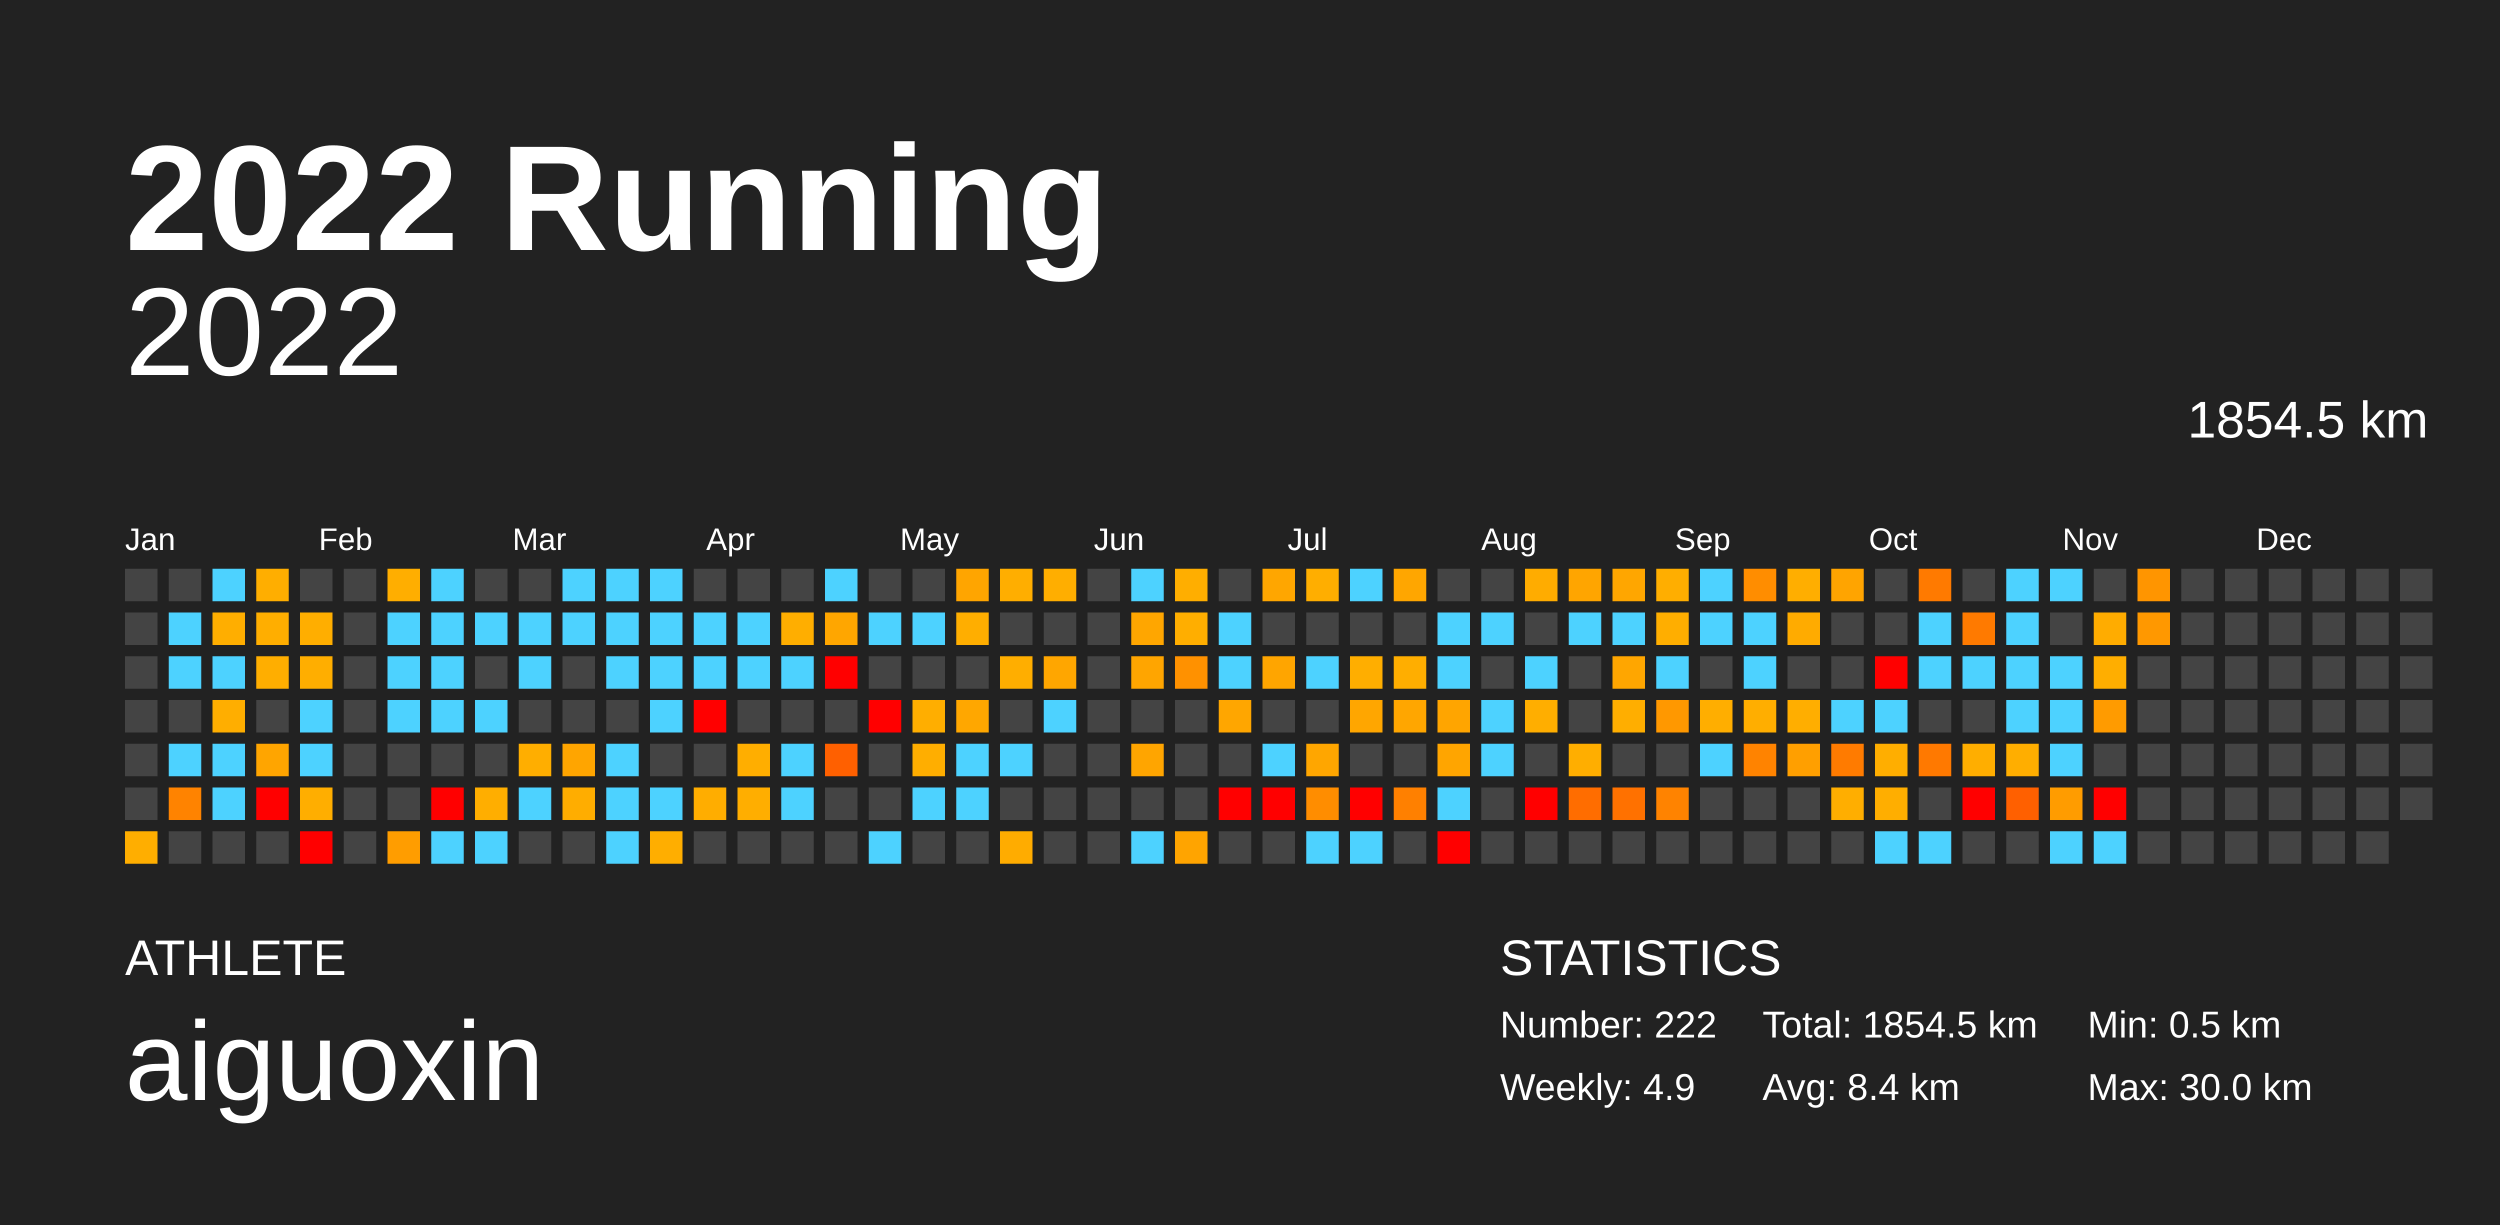
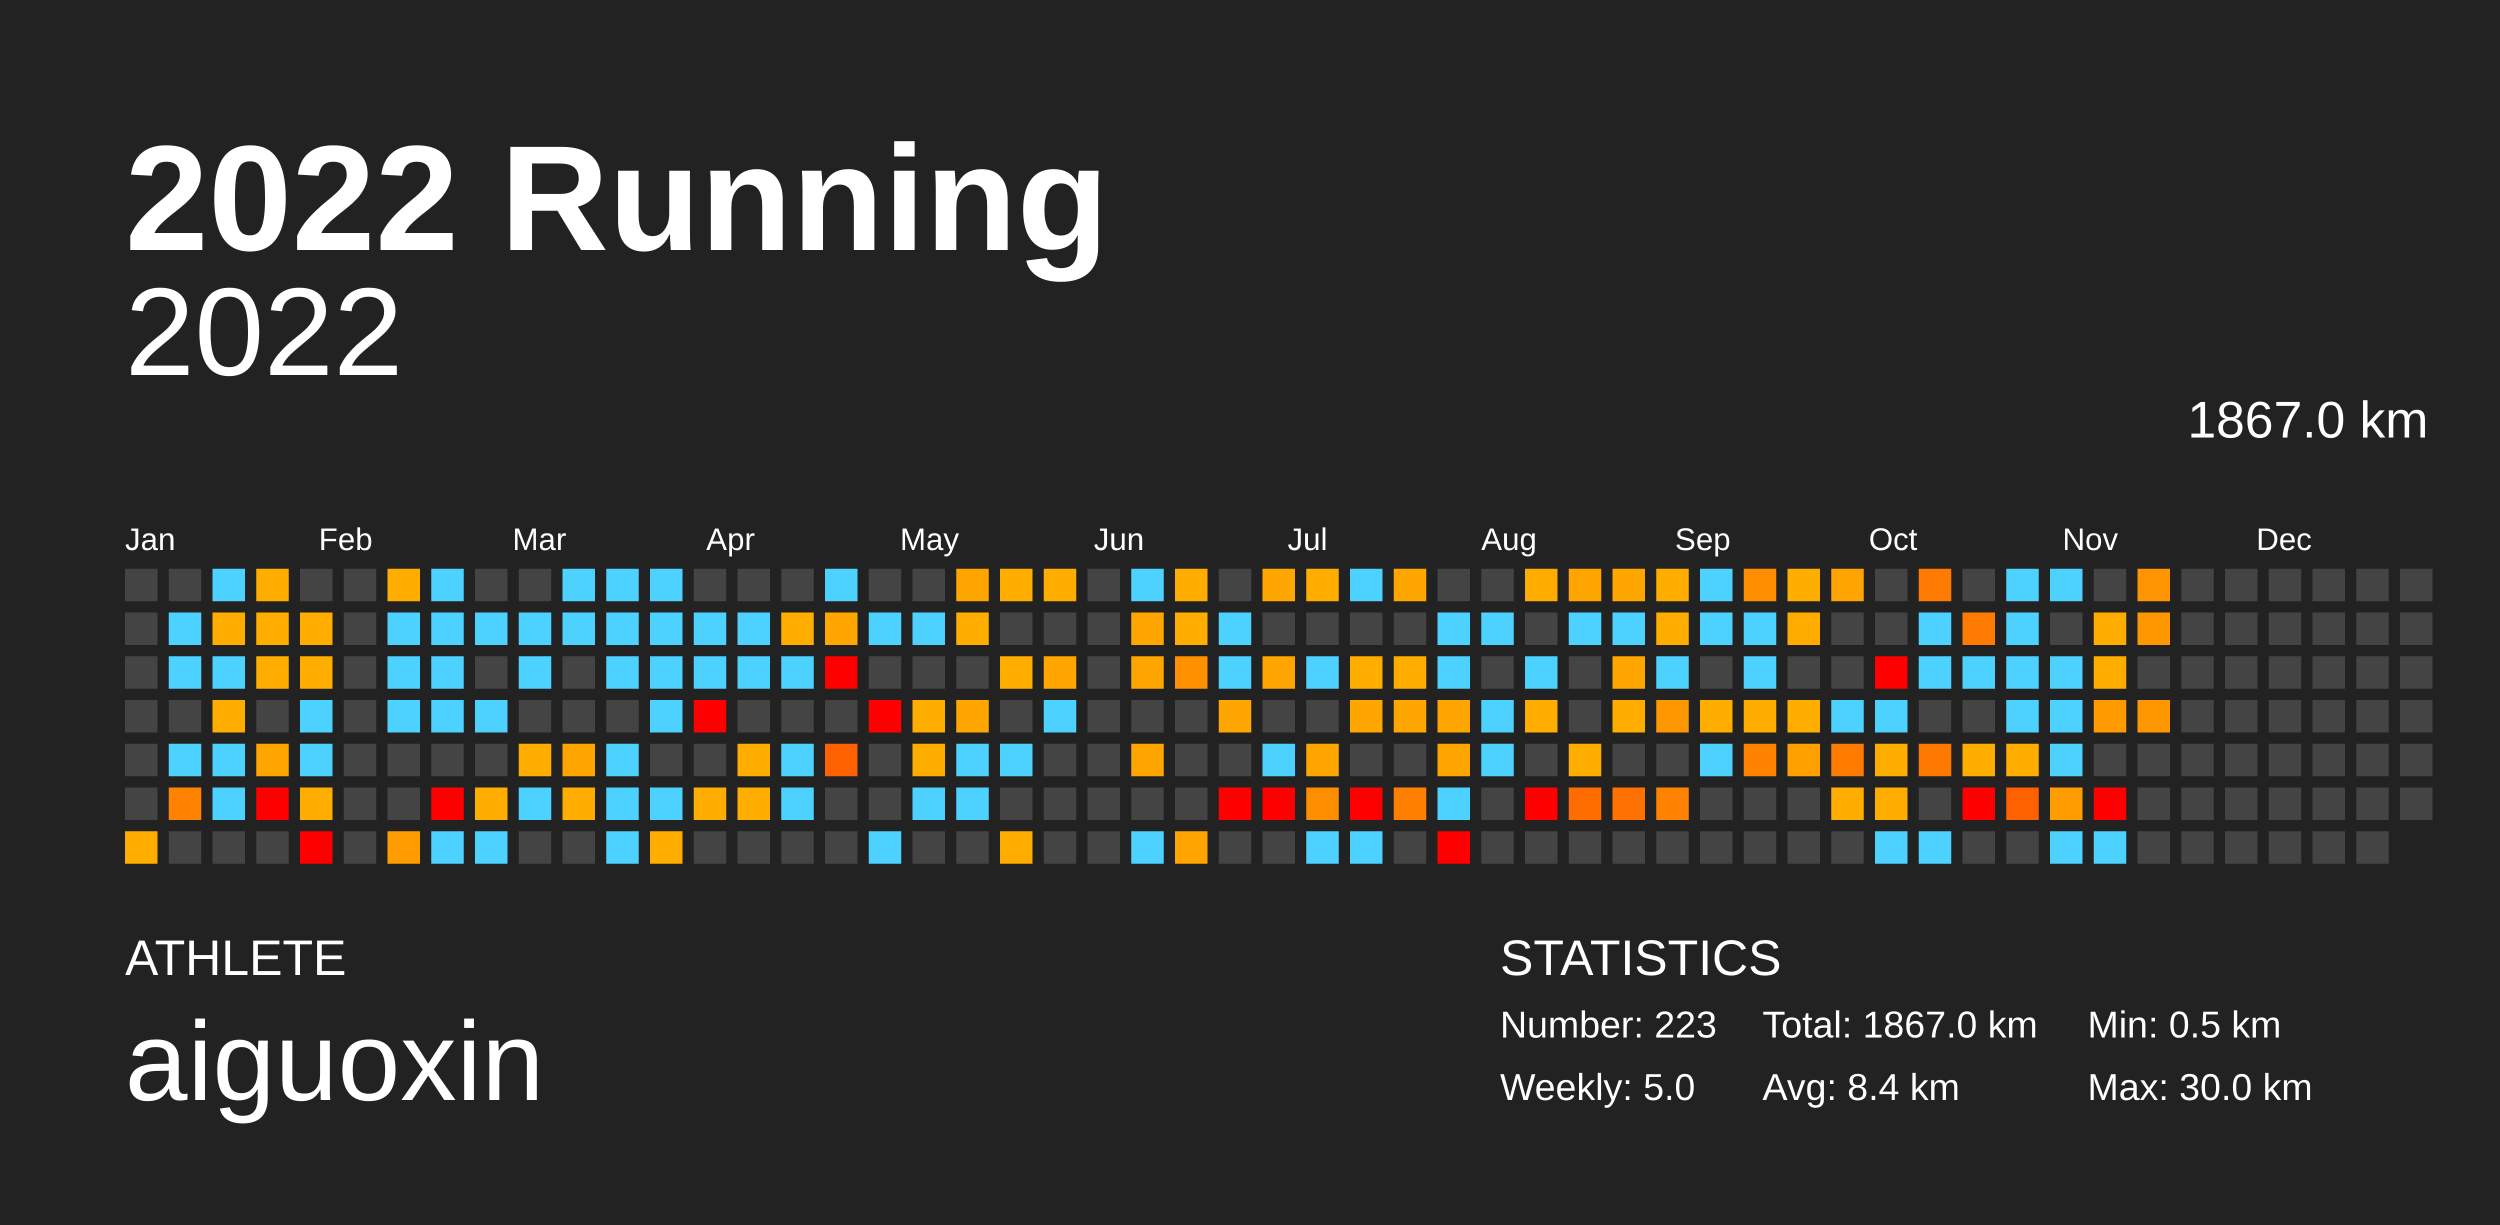
<svg xmlns="http://www.w3.org/2000/svg" baseProfile="full" height="98mm" version="1.1" viewBox="0,0,200,98" width="200mm">
  <defs />
  <rect fill="#222222" height="98" width="200" x="0" y="0" />
  <text fill="#FFFFFF" style="font-size:12px; font-family:Arial; font-weight:bold;" x="10" y="20">2022 Running</text>
  <text fill="#FFFFFF" style="font-size:4px; font-family:Arial" x="10" y="78">ATHLETE</text>
  <text fill="#FFFFFF" style="font-size:9px; font-family:Arial" x="10" y="88">aiguoxin</text>
  <text fill="#FFFFFF" style="font-size:4px; font-family:Arial" x="120" y="78">STATISTICS</text>
-   <text fill="#FFFFFF" style="font-size:3px; font-family:Arial" x="120" y="83">Number: 222</text>
-   <text fill="#FFFFFF" style="font-size:3px; font-family:Arial" x="120" y="88">Weekly: 4.9</text>
-   <text fill="#FFFFFF" style="font-size:3px; font-family:Arial" x="141" y="83">Total: 1854.5 km</text>
+   <text fill="#FFFFFF" style="font-size:3px; font-family:Arial" x="120" y="83">Number: 223</text>
+   <text fill="#FFFFFF" style="font-size:3px; font-family:Arial" x="120" y="88">Weekly: 5.0</text>
+   <text fill="#FFFFFF" style="font-size:3px; font-family:Arial" x="141" y="83">Total: 1867.0 km</text>
  <text fill="#FFFFFF" style="font-size:3px; font-family:Arial" x="141" y="88">Avg: 8.4 km</text>
  <text fill="#FFFFFF" style="font-size:3px; font-family:Arial" x="167" y="83">Min: 0.5 km</text>
  <text fill="#FFFFFF" style="font-size:3px; font-family:Arial" x="167" y="88">Max: 30.0 km</text>
  <text alignment-baseline="hanging" fill="#FFFFFF" style="font-size:10.0px; font-family:Arial;" x="10" y="30">2022</text>
-   <text alignment-baseline="hanging" fill="#FFFFFF" style="font-size:4.125px; font-family:Arial;" x="175" y="35">1854.5 km</text>
+   <text alignment-baseline="hanging" fill="#FFFFFF" style="font-size:4.125px; font-family:Arial;" x="175" y="35">1867.0 km</text>
  <text fill="#FFFFFF" style="font-size:2.5px; font-family:Arial" x="10.0" y="44">Jan</text>
  <text fill="#FFFFFF" style="font-size:2.5px; font-family:Arial" x="25.5" y="44">Feb</text>
  <text fill="#FFFFFF" style="font-size:2.5px; font-family:Arial" x="41.0" y="44">Mar</text>
  <text fill="#FFFFFF" style="font-size:2.5px; font-family:Arial" x="56.5" y="44">Apr</text>
  <text fill="#FFFFFF" style="font-size:2.5px; font-family:Arial" x="72.0" y="44">May</text>
  <text fill="#FFFFFF" style="font-size:2.5px; font-family:Arial" x="87.5" y="44">Jun</text>
  <text fill="#FFFFFF" style="font-size:2.5px; font-family:Arial" x="103.0" y="44">Jul</text>
  <text fill="#FFFFFF" style="font-size:2.5px; font-family:Arial" x="118.5" y="44">Aug</text>
  <text fill="#FFFFFF" style="font-size:2.5px; font-family:Arial" x="134.0" y="44">Sep</text>
  <text fill="#FFFFFF" style="font-size:2.5px; font-family:Arial" x="149.5" y="44">Oct</text>
  <text fill="#FFFFFF" style="font-size:2.5px; font-family:Arial" x="165.0" y="44">Nov</text>
  <text fill="#FFFFFF" style="font-size:2.5px; font-family:Arial" x="180.5" y="44">Dec</text>
  <rect fill="#444444" height="2.6" width="2.6" x="10.0" y="45.5" />
  <rect fill="#444444" height="2.6" width="2.6" x="10.0" y="49.0" />
  <rect fill="#444444" height="2.6" width="2.6" x="10.0" y="52.5" />
  <rect fill="#444444" height="2.6" width="2.6" x="10.0" y="56.0" />
  <rect fill="#444444" height="2.6" width="2.6" x="10.0" y="59.5" />
  <rect fill="#444444" height="2.6" width="2.6" x="10.0" y="63.0" />
  <rect fill="#ffae00" height="2.6" width="2.6" x="10.0" y="66.5" />
  <rect fill="#444444" height="2.6" width="2.6" x="13.5" y="45.5" />
  <rect fill="#4dd2ff" height="2.6" width="2.6" x="13.5" y="49.0" />
  <rect fill="#4dd2ff" height="2.6" width="2.6" x="13.5" y="52.5" />
  <rect fill="#444444" height="2.6" width="2.6" x="13.5" y="56.0" />
  <rect fill="#4dd2ff" height="2.6" width="2.6" x="13.5" y="59.5" />
  <rect fill="#ff8300" height="2.6" width="2.6" x="13.5" y="63.0" />
  <rect fill="#444444" height="2.6" width="2.6" x="13.5" y="66.5" />
  <rect fill="#4dd2ff" height="2.6" width="2.6" x="17.0" y="45.5" />
  <rect fill="#ffae00" height="2.6" width="2.6" x="17.0" y="49.0" />
  <rect fill="#4dd2ff" height="2.6" width="2.6" x="17.0" y="52.5" />
  <rect fill="#ffae00" height="2.6" width="2.6" x="17.0" y="56.0" />
  <rect fill="#4dd2ff" height="2.6" width="2.6" x="17.0" y="59.5" />
  <rect fill="#4dd2ff" height="2.6" width="2.6" x="17.0" y="63.0" />
  <rect fill="#444444" height="2.6" width="2.6" x="17.0" y="66.5" />
  <rect fill="#ffae00" height="2.6" width="2.6" x="20.5" y="45.5" />
  <rect fill="#ffae00" height="2.6" width="2.6" x="20.5" y="49.0" />
  <rect fill="#ffae00" height="2.6" width="2.6" x="20.5" y="52.5" />
  <rect fill="#444444" height="2.6" width="2.6" x="20.5" y="56.0" />
  <rect fill="#ffa500" height="2.6" width="2.6" x="20.5" y="59.5" />
  <rect fill="red" height="2.6" width="2.6" x="20.5" y="63.0" />
  <rect fill="#444444" height="2.6" width="2.6" x="20.5" y="66.5" />
  <rect fill="#444444" height="2.6" width="2.6" x="24.0" y="45.5" />
  <rect fill="#ffae00" height="2.6" width="2.6" x="24.0" y="49.0" />
  <rect fill="#ffae00" height="2.6" width="2.6" x="24.0" y="52.5" />
  <rect fill="#4dd2ff" height="2.6" width="2.6" x="24.0" y="56.0" />
  <rect fill="#4dd2ff" height="2.6" width="2.6" x="24.0" y="59.5" />
  <rect fill="#ffae00" height="2.6" width="2.6" x="24.0" y="63.0" />
  <rect fill="red" height="2.6" width="2.6" x="24.0" y="66.5" />
  <rect fill="#444444" height="2.6" width="2.6" x="27.5" y="45.5" />
  <rect fill="#444444" height="2.6" width="2.6" x="27.5" y="49.0" />
  <rect fill="#444444" height="2.6" width="2.6" x="27.5" y="52.5" />
  <rect fill="#444444" height="2.6" width="2.6" x="27.5" y="56.0" />
  <rect fill="#444444" height="2.6" width="2.6" x="27.5" y="59.5" />
  <rect fill="#444444" height="2.6" width="2.6" x="27.5" y="63.0" />
  <rect fill="#444444" height="2.6" width="2.6" x="27.5" y="66.5" />
  <rect fill="#ffae00" height="2.6" width="2.6" x="31.0" y="45.5" />
  <rect fill="#4dd2ff" height="2.6" width="2.6" x="31.0" y="49.0" />
  <rect fill="#4dd2ff" height="2.6" width="2.6" x="31.0" y="52.5" />
  <rect fill="#4dd2ff" height="2.6" width="2.6" x="31.0" y="56.0" />
  <rect fill="#444444" height="2.6" width="2.6" x="31.0" y="59.5" />
  <rect fill="#444444" height="2.6" width="2.6" x="31.0" y="63.0" />
  <rect fill="#ff9d00" height="2.6" width="2.6" x="31.0" y="66.5" />
  <rect fill="#4dd2ff" height="2.6" width="2.6" x="34.5" y="45.5" />
  <rect fill="#4dd2ff" height="2.6" width="2.6" x="34.5" y="49.0" />
  <rect fill="#4dd2ff" height="2.6" width="2.6" x="34.5" y="52.5" />
  <rect fill="#4dd2ff" height="2.6" width="2.6" x="34.5" y="56.0" />
  <rect fill="#444444" height="2.6" width="2.6" x="34.5" y="59.5" />
  <rect fill="red" height="2.6" width="2.6" x="34.5" y="63.0" />
  <rect fill="#4dd2ff" height="2.6" width="2.6" x="34.5" y="66.5" />
  <rect fill="#444444" height="2.6" width="2.6" x="38.0" y="45.5" />
  <rect fill="#4dd2ff" height="2.6" width="2.6" x="38.0" y="49.0" />
  <rect fill="#444444" height="2.6" width="2.6" x="38.0" y="52.5" />
  <rect fill="#4dd2ff" height="2.6" width="2.6" x="38.0" y="56.0" />
  <rect fill="#444444" height="2.6" width="2.6" x="38.0" y="59.5" />
  <rect fill="#ffae00" height="2.6" width="2.6" x="38.0" y="63.0" />
  <rect fill="#4dd2ff" height="2.6" width="2.6" x="38.0" y="66.5" />
  <rect fill="#444444" height="2.6" width="2.6" x="41.5" y="45.5" />
  <rect fill="#4dd2ff" height="2.6" width="2.6" x="41.5" y="49.0" />
  <rect fill="#4dd2ff" height="2.6" width="2.6" x="41.5" y="52.5" />
  <rect fill="#444444" height="2.6" width="2.6" x="41.5" y="56.0" />
  <rect fill="#ffae00" height="2.6" width="2.6" x="41.5" y="59.5" />
  <rect fill="#4dd2ff" height="2.6" width="2.6" x="41.5" y="63.0" />
  <rect fill="#444444" height="2.6" width="2.6" x="41.5" y="66.5" />
  <rect fill="#4dd2ff" height="2.6" width="2.6" x="45.0" y="45.5" />
  <rect fill="#4dd2ff" height="2.6" width="2.6" x="45.0" y="49.0" />
  <rect fill="#444444" height="2.6" width="2.6" x="45.0" y="52.5" />
  <rect fill="#444444" height="2.6" width="2.6" x="45.0" y="56.0" />
  <rect fill="#ffa500" height="2.6" width="2.6" x="45.0" y="59.5" />
  <rect fill="#ffad00" height="2.6" width="2.6" x="45.0" y="63.0" />
  <rect fill="#444444" height="2.6" width="2.6" x="45.0" y="66.5" />
  <rect fill="#4dd2ff" height="2.6" width="2.6" x="48.5" y="45.5" />
  <rect fill="#4dd2ff" height="2.6" width="2.6" x="48.5" y="49.0" />
  <rect fill="#4dd2ff" height="2.6" width="2.6" x="48.5" y="52.5" />
  <rect fill="#444444" height="2.6" width="2.6" x="48.5" y="56.0" />
  <rect fill="#4dd2ff" height="2.6" width="2.6" x="48.5" y="59.5" />
  <rect fill="#4dd2ff" height="2.6" width="2.6" x="48.5" y="63.0" />
  <rect fill="#4dd2ff" height="2.6" width="2.6" x="48.5" y="66.5" />
  <rect fill="#4dd2ff" height="2.6" width="2.6" x="52.0" y="45.5" />
  <rect fill="#4dd2ff" height="2.6" width="2.6" x="52.0" y="49.0" />
  <rect fill="#4dd2ff" height="2.6" width="2.6" x="52.0" y="52.5" />
  <rect fill="#4dd2ff" height="2.6" width="2.6" x="52.0" y="56.0" />
  <rect fill="#444444" height="2.6" width="2.6" x="52.0" y="59.5" />
  <rect fill="#4dd2ff" height="2.6" width="2.6" x="52.0" y="63.0" />
  <rect fill="#ffae00" height="2.6" width="2.6" x="52.0" y="66.5" />
  <rect fill="#444444" height="2.6" width="2.6" x="55.5" y="45.5" />
  <rect fill="#4dd2ff" height="2.6" width="2.6" x="55.5" y="49.0" />
  <rect fill="#4dd2ff" height="2.6" width="2.6" x="55.5" y="52.5" />
  <rect fill="red" height="2.6" width="2.6" x="55.5" y="56.0" />
  <rect fill="#444444" height="2.6" width="2.6" x="55.5" y="59.5" />
  <rect fill="#ffad00" height="2.6" width="2.6" x="55.5" y="63.0" />
  <rect fill="#444444" height="2.6" width="2.6" x="55.5" y="66.5" />
  <rect fill="#444444" height="2.6" width="2.6" x="59.0" y="45.5" />
  <rect fill="#4dd2ff" height="2.6" width="2.6" x="59.0" y="49.0" />
  <rect fill="#4dd2ff" height="2.6" width="2.6" x="59.0" y="52.5" />
  <rect fill="#444444" height="2.6" width="2.6" x="59.0" y="56.0" />
  <rect fill="#ffae00" height="2.6" width="2.6" x="59.0" y="59.5" />
  <rect fill="#ffae00" height="2.6" width="2.6" x="59.0" y="63.0" />
  <rect fill="#444444" height="2.6" width="2.6" x="59.0" y="66.5" />
  <rect fill="#444444" height="2.6" width="2.6" x="62.5" y="45.5" />
  <rect fill="#ffae00" height="2.6" width="2.6" x="62.5" y="49.0" />
  <rect fill="#4dd2ff" height="2.6" width="2.6" x="62.5" y="52.5" />
  <rect fill="#444444" height="2.6" width="2.6" x="62.5" y="56.0" />
  <rect fill="#4dd2ff" height="2.6" width="2.6" x="62.5" y="59.5" />
  <rect fill="#4dd2ff" height="2.6" width="2.6" x="62.5" y="63.0" />
  <rect fill="#444444" height="2.6" width="2.6" x="62.5" y="66.5" />
  <rect fill="#4dd2ff" height="2.6" width="2.6" x="66.0" y="45.5" />
  <rect fill="#ffa600" height="2.6" width="2.6" x="66.0" y="49.0" />
  <rect fill="red" height="2.6" width="2.6" x="66.0" y="52.5" />
  <rect fill="#444444" height="2.6" width="2.6" x="66.0" y="56.0" />
  <rect fill="#ff6000" height="2.6" width="2.6" x="66.0" y="59.5" />
  <rect fill="#444444" height="2.6" width="2.6" x="66.0" y="63.0" />
  <rect fill="#444444" height="2.6" width="2.6" x="66.0" y="66.5" />
  <rect fill="#444444" height="2.6" width="2.6" x="69.5" y="45.5" />
  <rect fill="#4dd2ff" height="2.6" width="2.6" x="69.5" y="49.0" />
  <rect fill="#444444" height="2.6" width="2.6" x="69.5" y="52.5" />
  <rect fill="red" height="2.6" width="2.6" x="69.5" y="56.0" />
  <rect fill="#444444" height="2.6" width="2.6" x="69.5" y="59.5" />
  <rect fill="#444444" height="2.6" width="2.6" x="69.5" y="63.0" />
  <rect fill="#4dd2ff" height="2.6" width="2.6" x="69.5" y="66.5" />
  <rect fill="#444444" height="2.6" width="2.6" x="73.0" y="45.5" />
  <rect fill="#4dd2ff" height="2.6" width="2.6" x="73.0" y="49.0" />
  <rect fill="#444444" height="2.6" width="2.6" x="73.0" y="52.5" />
  <rect fill="#ffae00" height="2.6" width="2.6" x="73.0" y="56.0" />
  <rect fill="#ffae00" height="2.6" width="2.6" x="73.0" y="59.5" />
  <rect fill="#4dd2ff" height="2.6" width="2.6" x="73.0" y="63.0" />
  <rect fill="#444444" height="2.6" width="2.6" x="73.0" y="66.5" />
  <rect fill="#ffa500" height="2.6" width="2.6" x="76.5" y="45.5" />
  <rect fill="#ffae00" height="2.6" width="2.6" x="76.5" y="49.0" />
  <rect fill="#444444" height="2.6" width="2.6" x="76.5" y="52.5" />
  <rect fill="#ffa700" height="2.6" width="2.6" x="76.5" y="56.0" />
  <rect fill="#4dd2ff" height="2.6" width="2.6" x="76.5" y="59.5" />
  <rect fill="#4dd2ff" height="2.6" width="2.6" x="76.5" y="63.0" />
  <rect fill="#444444" height="2.6" width="2.6" x="76.5" y="66.5" />
  <rect fill="#ffae00" height="2.6" width="2.6" x="80.0" y="45.5" />
  <rect fill="#444444" height="2.6" width="2.6" x="80.0" y="49.0" />
  <rect fill="#ffae00" height="2.6" width="2.6" x="80.0" y="52.5" />
  <rect fill="#444444" height="2.6" width="2.6" x="80.0" y="56.0" />
  <rect fill="#4dd2ff" height="2.6" width="2.6" x="80.0" y="59.5" />
  <rect fill="#444444" height="2.6" width="2.6" x="80.0" y="63.0" />
  <rect fill="#ffac00" height="2.6" width="2.6" x="80.0" y="66.5" />
  <rect fill="#ffae00" height="2.6" width="2.6" x="83.5" y="45.5" />
  <rect fill="#444444" height="2.6" width="2.6" x="83.5" y="49.0" />
  <rect fill="#ffa600" height="2.6" width="2.6" x="83.5" y="52.5" />
  <rect fill="#4dd2ff" height="2.6" width="2.6" x="83.5" y="56.0" />
  <rect fill="#444444" height="2.6" width="2.6" x="83.5" y="59.5" />
  <rect fill="#444444" height="2.6" width="2.6" x="83.5" y="63.0" />
  <rect fill="#444444" height="2.6" width="2.6" x="83.5" y="66.5" />
  <rect fill="#444444" height="2.6" width="2.6" x="87.0" y="45.5" />
  <rect fill="#444444" height="2.6" width="2.6" x="87.0" y="49.0" />
  <rect fill="#444444" height="2.6" width="2.6" x="87.0" y="52.5" />
  <rect fill="#444444" height="2.6" width="2.6" x="87.0" y="56.0" />
  <rect fill="#444444" height="2.6" width="2.6" x="87.0" y="59.5" />
  <rect fill="#444444" height="2.6" width="2.6" x="87.0" y="63.0" />
  <rect fill="#444444" height="2.6" width="2.6" x="87.0" y="66.5" />
  <rect fill="#4dd2ff" height="2.6" width="2.6" x="90.5" y="45.5" />
  <rect fill="#ffa600" height="2.6" width="2.6" x="90.5" y="49.0" />
  <rect fill="#ffa500" height="2.6" width="2.6" x="90.5" y="52.5" />
  <rect fill="#444444" height="2.6" width="2.6" x="90.5" y="56.0" />
  <rect fill="#ffa500" height="2.6" width="2.6" x="90.5" y="59.5" />
  <rect fill="#444444" height="2.6" width="2.6" x="90.5" y="63.0" />
  <rect fill="#4dd2ff" height="2.6" width="2.6" x="90.5" y="66.5" />
  <rect fill="#ffae00" height="2.6" width="2.6" x="94.0" y="45.5" />
  <rect fill="#ffae00" height="2.6" width="2.6" x="94.0" y="49.0" />
  <rect fill="#ff9100" height="2.6" width="2.6" x="94.0" y="52.5" />
  <rect fill="#444444" height="2.6" width="2.6" x="94.0" y="56.0" />
  <rect fill="#444444" height="2.6" width="2.6" x="94.0" y="59.5" />
  <rect fill="#444444" height="2.6" width="2.6" x="94.0" y="63.0" />
  <rect fill="#ffa400" height="2.6" width="2.6" x="94.0" y="66.5" />
  <rect fill="#444444" height="2.6" width="2.6" x="97.5" y="45.5" />
  <rect fill="#4dd2ff" height="2.6" width="2.6" x="97.5" y="49.0" />
  <rect fill="#4dd2ff" height="2.6" width="2.6" x="97.5" y="52.5" />
  <rect fill="#ffa600" height="2.6" width="2.6" x="97.5" y="56.0" />
  <rect fill="#444444" height="2.6" width="2.6" x="97.5" y="59.5" />
  <rect fill="red" height="2.6" width="2.6" x="97.5" y="63.0" />
  <rect fill="#444444" height="2.6" width="2.6" x="97.5" y="66.5" />
  <rect fill="#ffa600" height="2.6" width="2.6" x="101.0" y="45.5" />
  <rect fill="#444444" height="2.6" width="2.6" x="101.0" y="49.0" />
  <rect fill="#ffa500" height="2.6" width="2.6" x="101.0" y="52.5" />
  <rect fill="#444444" height="2.6" width="2.6" x="101.0" y="56.0" />
  <rect fill="#4dd2ff" height="2.6" width="2.6" x="101.0" y="59.5" />
  <rect fill="red" height="2.6" width="2.6" x="101.0" y="63.0" />
  <rect fill="#444444" height="2.6" width="2.6" x="101.0" y="66.5" />
  <rect fill="#ffae00" height="2.6" width="2.6" x="104.5" y="45.5" />
  <rect fill="#444444" height="2.6" width="2.6" x="104.5" y="49.0" />
  <rect fill="#4dd2ff" height="2.6" width="2.6" x="104.5" y="52.5" />
  <rect fill="#444444" height="2.6" width="2.6" x="104.5" y="56.0" />
  <rect fill="#ffa600" height="2.6" width="2.6" x="104.5" y="59.5" />
  <rect fill="#ff8d00" height="2.6" width="2.6" x="104.5" y="63.0" />
  <rect fill="#4dd2ff" height="2.6" width="2.6" x="104.5" y="66.5" />
  <rect fill="#4dd2ff" height="2.6" width="2.6" x="108.0" y="45.5" />
  <rect fill="#444444" height="2.6" width="2.6" x="108.0" y="49.0" />
  <rect fill="#ffae00" height="2.6" width="2.6" x="108.0" y="52.5" />
  <rect fill="#ffa600" height="2.6" width="2.6" x="108.0" y="56.0" />
  <rect fill="#444444" height="2.6" width="2.6" x="108.0" y="59.5" />
  <rect fill="red" height="2.6" width="2.6" x="108.0" y="63.0" />
  <rect fill="#4dd2ff" height="2.6" width="2.6" x="108.0" y="66.5" />
  <rect fill="#ffa600" height="2.6" width="2.6" x="111.5" y="45.5" />
  <rect fill="#444444" height="2.6" width="2.6" x="111.5" y="49.0" />
  <rect fill="#ffae00" height="2.6" width="2.6" x="111.5" y="52.5" />
  <rect fill="#ffa600" height="2.6" width="2.6" x="111.5" y="56.0" />
  <rect fill="#444444" height="2.6" width="2.6" x="111.5" y="59.5" />
  <rect fill="#ff8000" height="2.6" width="2.6" x="111.5" y="63.0" />
  <rect fill="#444444" height="2.6" width="2.6" x="111.5" y="66.5" />
  <rect fill="#444444" height="2.6" width="2.6" x="115.0" y="45.5" />
  <rect fill="#4dd2ff" height="2.6" width="2.6" x="115.0" y="49.0" />
  <rect fill="#4dd2ff" height="2.6" width="2.6" x="115.0" y="52.5" />
  <rect fill="#ffa500" height="2.6" width="2.6" x="115.0" y="56.0" />
  <rect fill="#ffa500" height="2.6" width="2.6" x="115.0" y="59.5" />
  <rect fill="#4dd2ff" height="2.6" width="2.6" x="115.0" y="63.0" />
  <rect fill="red" height="2.6" width="2.6" x="115.0" y="66.5" />
  <rect fill="#444444" height="2.6" width="2.6" x="118.5" y="45.5" />
  <rect fill="#4dd2ff" height="2.6" width="2.6" x="118.5" y="49.0" />
  <rect fill="#444444" height="2.6" width="2.6" x="118.5" y="52.5" />
  <rect fill="#4dd2ff" height="2.6" width="2.6" x="118.5" y="56.0" />
  <rect fill="#4dd2ff" height="2.6" width="2.6" x="118.5" y="59.5" />
  <rect fill="#444444" height="2.6" width="2.6" x="118.5" y="63.0" />
  <rect fill="#444444" height="2.6" width="2.6" x="118.5" y="66.5" />
  <rect fill="#ffac00" height="2.6" width="2.6" x="122.0" y="45.5" />
  <rect fill="#444444" height="2.6" width="2.6" x="122.0" y="49.0" />
  <rect fill="#4dd2ff" height="2.6" width="2.6" x="122.0" y="52.5" />
  <rect fill="#ffae00" height="2.6" width="2.6" x="122.0" y="56.0" />
  <rect fill="#444444" height="2.6" width="2.6" x="122.0" y="59.5" />
  <rect fill="red" height="2.6" width="2.6" x="122.0" y="63.0" />
  <rect fill="#444444" height="2.6" width="2.6" x="122.0" y="66.5" />
  <rect fill="#ffa500" height="2.6" width="2.6" x="125.5" y="45.5" />
  <rect fill="#4dd2ff" height="2.6" width="2.6" x="125.5" y="49.0" />
  <rect fill="#444444" height="2.6" width="2.6" x="125.5" y="52.5" />
  <rect fill="#444444" height="2.6" width="2.6" x="125.5" y="56.0" />
  <rect fill="#ffae00" height="2.6" width="2.6" x="125.5" y="59.5" />
  <rect fill="#ff6d00" height="2.6" width="2.6" x="125.5" y="63.0" />
  <rect fill="#444444" height="2.6" width="2.6" x="125.5" y="66.5" />
  <rect fill="#ffa600" height="2.6" width="2.6" x="129.0" y="45.5" />
  <rect fill="#4dd2ff" height="2.6" width="2.6" x="129.0" y="49.0" />
  <rect fill="#ffa600" height="2.6" width="2.6" x="129.0" y="52.5" />
  <rect fill="#ffae00" height="2.6" width="2.6" x="129.0" y="56.0" />
  <rect fill="#444444" height="2.6" width="2.6" x="129.0" y="59.5" />
  <rect fill="#ff7100" height="2.6" width="2.6" x="129.0" y="63.0" />
  <rect fill="#444444" height="2.6" width="2.6" x="129.0" y="66.5" />
  <rect fill="#ffae00" height="2.6" width="2.6" x="132.5" y="45.5" />
  <rect fill="#ffae00" height="2.6" width="2.6" x="132.5" y="49.0" />
  <rect fill="#4dd2ff" height="2.6" width="2.6" x="132.5" y="52.5" />
  <rect fill="#ff9800" height="2.6" width="2.6" x="132.5" y="56.0" />
  <rect fill="#444444" height="2.6" width="2.6" x="132.5" y="59.5" />
  <rect fill="#ff8300" height="2.6" width="2.6" x="132.5" y="63.0" />
  <rect fill="#444444" height="2.6" width="2.6" x="132.5" y="66.5" />
  <rect fill="#4dd2ff" height="2.6" width="2.6" x="136.0" y="45.5" />
  <rect fill="#4dd2ff" height="2.6" width="2.6" x="136.0" y="49.0" />
  <rect fill="#444444" height="2.6" width="2.6" x="136.0" y="52.5" />
  <rect fill="#ffae00" height="2.6" width="2.6" x="136.0" y="56.0" />
  <rect fill="#4dd2ff" height="2.6" width="2.6" x="136.0" y="59.5" />
  <rect fill="#444444" height="2.6" width="2.6" x="136.0" y="63.0" />
  <rect fill="#444444" height="2.6" width="2.6" x="136.0" y="66.5" />
  <rect fill="#ff8d00" height="2.6" width="2.6" x="139.5" y="45.5" />
  <rect fill="#4dd2ff" height="2.6" width="2.6" x="139.5" y="49.0" />
  <rect fill="#4dd2ff" height="2.6" width="2.6" x="139.5" y="52.5" />
  <rect fill="#ffae00" height="2.6" width="2.6" x="139.5" y="56.0" />
  <rect fill="#ff8300" height="2.6" width="2.6" x="139.5" y="59.5" />
  <rect fill="#444444" height="2.6" width="2.6" x="139.5" y="63.0" />
  <rect fill="#444444" height="2.6" width="2.6" x="139.5" y="66.5" />
  <rect fill="#ffae00" height="2.6" width="2.6" x="143.0" y="45.5" />
  <rect fill="#ffab00" height="2.6" width="2.6" x="143.0" y="49.0" />
  <rect fill="#444444" height="2.6" width="2.6" x="143.0" y="52.5" />
  <rect fill="#ffae00" height="2.6" width="2.6" x="143.0" y="56.0" />
  <rect fill="#ff9f00" height="2.6" width="2.6" x="143.0" y="59.5" />
  <rect fill="#444444" height="2.6" width="2.6" x="143.0" y="63.0" />
  <rect fill="#444444" height="2.6" width="2.6" x="143.0" y="66.5" />
  <rect fill="#ffa400" height="2.6" width="2.6" x="146.5" y="45.5" />
  <rect fill="#444444" height="2.6" width="2.6" x="146.5" y="49.0" />
  <rect fill="#444444" height="2.6" width="2.6" x="146.5" y="52.5" />
  <rect fill="#4dd2ff" height="2.6" width="2.6" x="146.5" y="56.0" />
  <rect fill="#ff7b00" height="2.6" width="2.6" x="146.5" y="59.5" />
  <rect fill="#ffae00" height="2.6" width="2.6" x="146.5" y="63.0" />
  <rect fill="#444444" height="2.6" width="2.6" x="146.5" y="66.5" />
  <rect fill="#444444" height="2.6" width="2.6" x="150.0" y="45.5" />
  <rect fill="#444444" height="2.6" width="2.6" x="150.0" y="49.0" />
  <rect fill="red" height="2.6" width="2.6" x="150.0" y="52.5" />
  <rect fill="#4dd2ff" height="2.6" width="2.6" x="150.0" y="56.0" />
  <rect fill="#ffae00" height="2.6" width="2.6" x="150.0" y="59.5" />
  <rect fill="#ffae00" height="2.6" width="2.6" x="150.0" y="63.0" />
  <rect fill="#4dd2ff" height="2.6" width="2.6" x="150.0" y="66.5" />
  <rect fill="#ff7a00" height="2.6" width="2.6" x="153.5" y="45.5" />
  <rect fill="#4dd2ff" height="2.6" width="2.6" x="153.5" y="49.0" />
  <rect fill="#4dd2ff" height="2.6" width="2.6" x="153.5" y="52.5" />
  <rect fill="#444444" height="2.6" width="2.6" x="153.5" y="56.0" />
  <rect fill="#ff7900" height="2.6" width="2.6" x="153.5" y="59.5" />
  <rect fill="#444444" height="2.6" width="2.6" x="153.5" y="63.0" />
  <rect fill="#4dd2ff" height="2.6" width="2.6" x="153.5" y="66.5" />
  <rect fill="#444444" height="2.6" width="2.6" x="157.0" y="45.5" />
  <rect fill="#ff7a00" height="2.6" width="2.6" x="157.0" y="49.0" />
  <rect fill="#4dd2ff" height="2.6" width="2.6" x="157.0" y="52.5" />
  <rect fill="#444444" height="2.6" width="2.6" x="157.0" y="56.0" />
  <rect fill="#ffae00" height="2.6" width="2.6" x="157.0" y="59.5" />
  <rect fill="red" height="2.6" width="2.6" x="157.0" y="63.0" />
  <rect fill="#444444" height="2.6" width="2.6" x="157.0" y="66.5" />
  <rect fill="#4dd2ff" height="2.6" width="2.6" x="160.5" y="45.5" />
  <rect fill="#4dd2ff" height="2.6" width="2.6" x="160.5" y="49.0" />
  <rect fill="#4dd2ff" height="2.6" width="2.6" x="160.5" y="52.5" />
  <rect fill="#4dd2ff" height="2.6" width="2.6" x="160.5" y="56.0" />
  <rect fill="#ffae00" height="2.6" width="2.6" x="160.5" y="59.5" />
  <rect fill="#ff6000" height="2.6" width="2.6" x="160.5" y="63.0" />
  <rect fill="#444444" height="2.6" width="2.6" x="160.5" y="66.5" />
  <rect fill="#4dd2ff" height="2.6" width="2.6" x="164.0" y="45.5" />
  <rect fill="#444444" height="2.6" width="2.6" x="164.0" y="49.0" />
  <rect fill="#4dd2ff" height="2.6" width="2.6" x="164.0" y="52.5" />
  <rect fill="#4dd2ff" height="2.6" width="2.6" x="164.0" y="56.0" />
  <rect fill="#4dd2ff" height="2.6" width="2.6" x="164.0" y="59.5" />
  <rect fill="#ff9c00" height="2.6" width="2.6" x="164.0" y="63.0" />
  <rect fill="#4dd2ff" height="2.6" width="2.6" x="164.0" y="66.5" />
  <rect fill="#444444" height="2.6" width="2.6" x="167.5" y="45.5" />
  <rect fill="#ffac00" height="2.6" width="2.6" x="167.5" y="49.0" />
  <rect fill="#ffae00" height="2.6" width="2.6" x="167.5" y="52.5" />
  <rect fill="#ff9b00" height="2.6" width="2.6" x="167.5" y="56.0" />
  <rect fill="#444444" height="2.6" width="2.6" x="167.5" y="59.5" />
  <rect fill="red" height="2.6" width="2.6" x="167.5" y="63.0" />
  <rect fill="#4dd2ff" height="2.6" width="2.6" x="167.5" y="66.5" />
  <rect fill="#ff9500" height="2.6" width="2.6" x="171.0" y="45.5" />
  <rect fill="#ff9800" height="2.6" width="2.6" x="171.0" y="49.0" />
  <rect fill="#444444" height="2.6" width="2.6" x="171.0" y="52.5" />
-   <rect fill="#444444" height="2.6" width="2.6" x="171.0" y="56.0" />
+   <rect fill="#ff9800" height="2.6" width="2.6" x="171.0" y="56.0" />
  <rect fill="#444444" height="2.6" width="2.6" x="171.0" y="59.5" />
  <rect fill="#444444" height="2.6" width="2.6" x="171.0" y="63.0" />
  <rect fill="#444444" height="2.6" width="2.6" x="171.0" y="66.5" />
  <rect fill="#444444" height="2.6" width="2.6" x="174.5" y="45.5" />
  <rect fill="#444444" height="2.6" width="2.6" x="174.5" y="49.0" />
  <rect fill="#444444" height="2.6" width="2.6" x="174.5" y="52.5" />
  <rect fill="#444444" height="2.6" width="2.6" x="174.5" y="56.0" />
  <rect fill="#444444" height="2.6" width="2.6" x="174.5" y="59.5" />
  <rect fill="#444444" height="2.6" width="2.6" x="174.5" y="63.0" />
  <rect fill="#444444" height="2.6" width="2.6" x="174.5" y="66.5" />
  <rect fill="#444444" height="2.6" width="2.6" x="178.0" y="45.5" />
  <rect fill="#444444" height="2.6" width="2.6" x="178.0" y="49.0" />
  <rect fill="#444444" height="2.6" width="2.6" x="178.0" y="52.5" />
  <rect fill="#444444" height="2.6" width="2.6" x="178.0" y="56.0" />
  <rect fill="#444444" height="2.6" width="2.6" x="178.0" y="59.5" />
  <rect fill="#444444" height="2.6" width="2.6" x="178.0" y="63.0" />
  <rect fill="#444444" height="2.6" width="2.6" x="178.0" y="66.5" />
  <rect fill="#444444" height="2.6" width="2.6" x="181.5" y="45.5" />
  <rect fill="#444444" height="2.6" width="2.6" x="181.5" y="49.0" />
  <rect fill="#444444" height="2.6" width="2.6" x="181.5" y="52.5" />
  <rect fill="#444444" height="2.6" width="2.6" x="181.5" y="56.0" />
  <rect fill="#444444" height="2.6" width="2.6" x="181.5" y="59.5" />
  <rect fill="#444444" height="2.6" width="2.6" x="181.5" y="63.0" />
  <rect fill="#444444" height="2.6" width="2.6" x="181.5" y="66.5" />
  <rect fill="#444444" height="2.6" width="2.6" x="185.0" y="45.5" />
  <rect fill="#444444" height="2.6" width="2.6" x="185.0" y="49.0" />
  <rect fill="#444444" height="2.6" width="2.6" x="185.0" y="52.5" />
  <rect fill="#444444" height="2.6" width="2.6" x="185.0" y="56.0" />
  <rect fill="#444444" height="2.6" width="2.6" x="185.0" y="59.5" />
  <rect fill="#444444" height="2.6" width="2.6" x="185.0" y="63.0" />
  <rect fill="#444444" height="2.6" width="2.6" x="185.0" y="66.5" />
  <rect fill="#444444" height="2.6" width="2.6" x="188.5" y="45.5" />
  <rect fill="#444444" height="2.6" width="2.6" x="188.5" y="49.0" />
  <rect fill="#444444" height="2.6" width="2.6" x="188.5" y="52.5" />
  <rect fill="#444444" height="2.6" width="2.6" x="188.5" y="56.0" />
  <rect fill="#444444" height="2.6" width="2.6" x="188.5" y="59.5" />
  <rect fill="#444444" height="2.6" width="2.6" x="188.5" y="63.0" />
  <rect fill="#444444" height="2.6" width="2.6" x="188.5" y="66.5" />
  <rect fill="#444444" height="2.6" width="2.6" x="192.0" y="45.5" />
  <rect fill="#444444" height="2.6" width="2.6" x="192.0" y="49.0" />
  <rect fill="#444444" height="2.6" width="2.6" x="192.0" y="52.5" />
  <rect fill="#444444" height="2.6" width="2.6" x="192.0" y="56.0" />
  <rect fill="#444444" height="2.6" width="2.6" x="192.0" y="59.5" />
  <rect fill="#444444" height="2.6" width="2.6" x="192.0" y="63.0" />
</svg>
